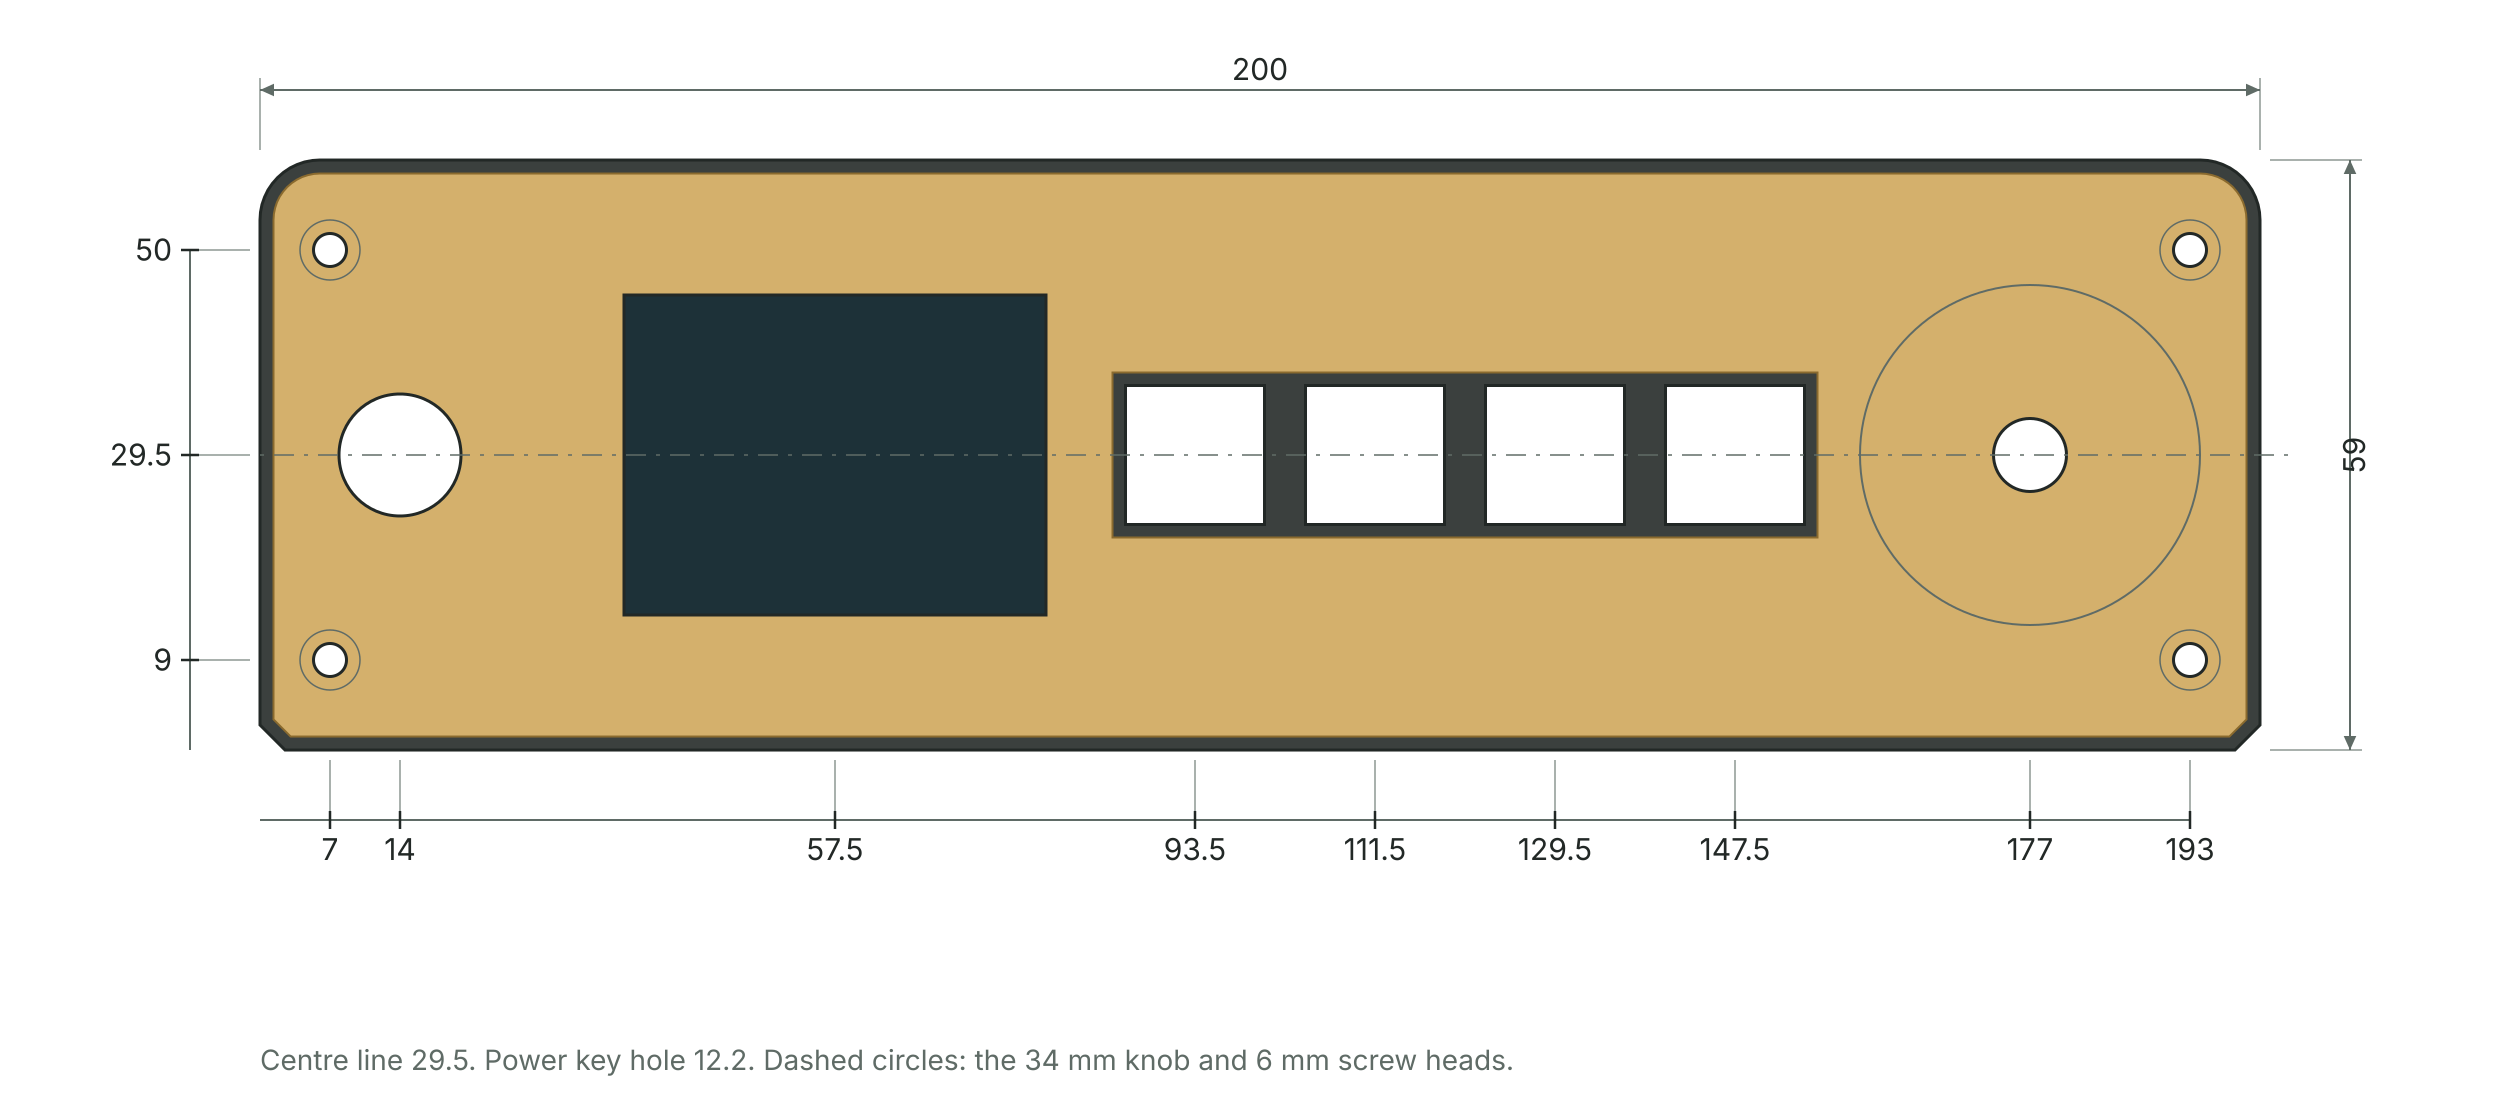
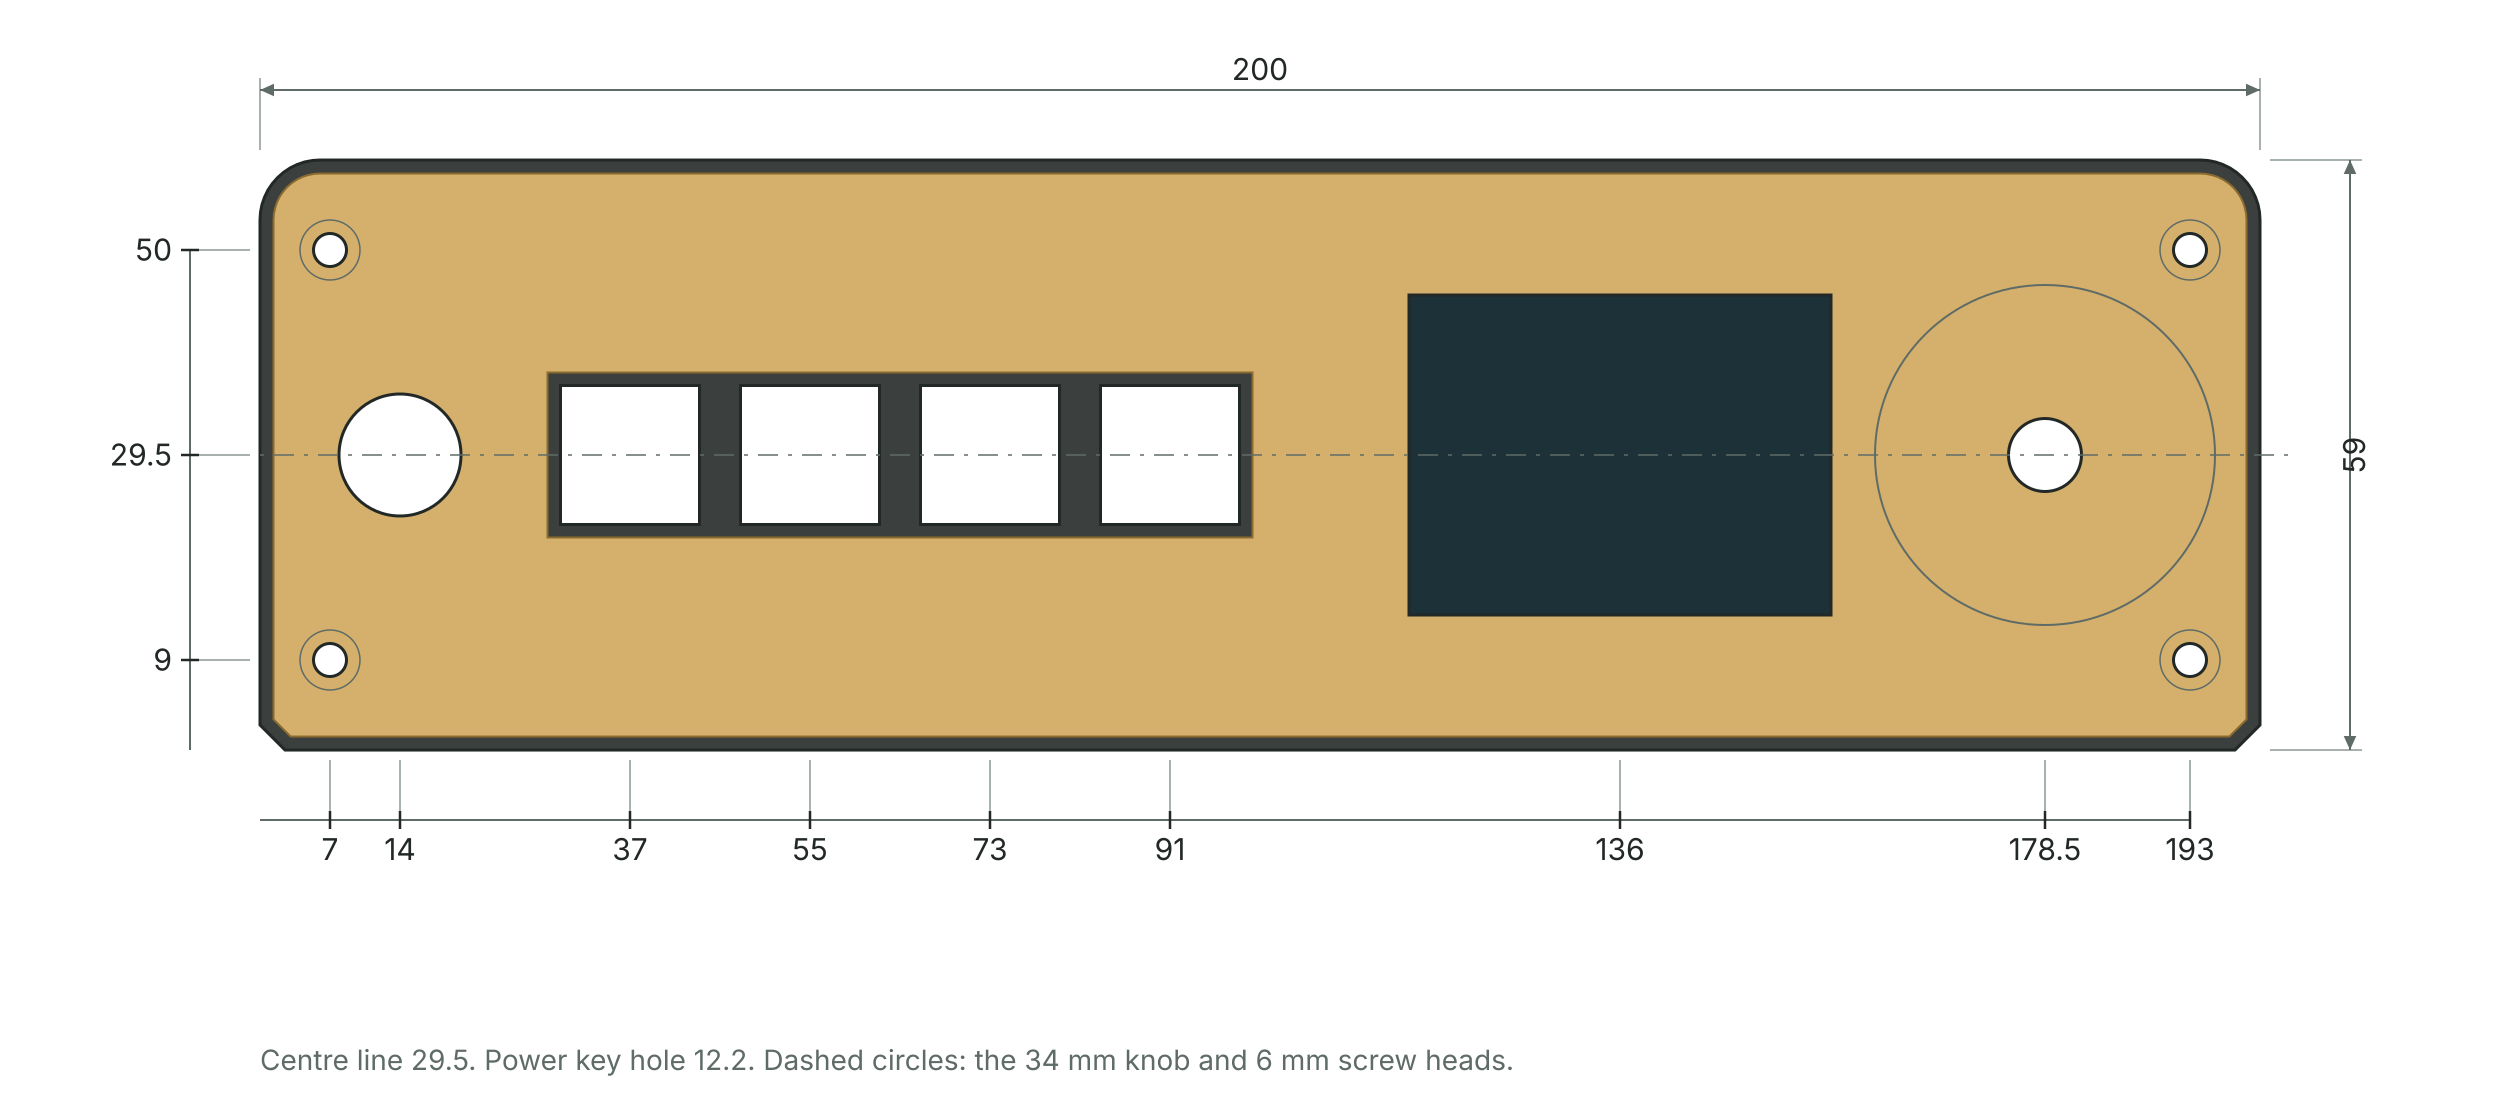
<svg xmlns="http://www.w3.org/2000/svg" width="250mm" height="111mm" viewBox="0 0 250 111">
  <rect width="250" height="111" fill="#ffffff" />
  <polygon points="28.5,75 223.5,75 226,72.5 226,22 225.95,21.22 225.8,20.45 225.54,19.7 225.2,19 224.76,18.35 224.24,17.76 223.65,17.24 223,16.8 222.3,16.46 221.55,16.2 220.78,16.05 220,16 32,16 31.22,16.05 30.45,16.2 29.7,16.46 29,16.8 28.35,17.24 27.76,17.76 27.24,18.35 26.8,19 26.46,19.7 26.2,20.45 26.05,21.22 26,22 26,72.5" fill="#3b403e" stroke="#222826" stroke-width="0.3" />
  <polygon points="29.06,73.65 222.94,73.65 224.65,71.94 224.65,22 224.61,21.39 224.49,20.8 224.3,20.22 224.03,19.67 223.69,19.17 223.29,18.71 222.83,18.31 222.32,17.97 221.78,17.7 221.2,17.51 220.61,17.39 220,17.35 32,17.35 31.39,17.39 30.8,17.51 30.22,17.7 29.68,17.97 29.17,18.31 28.71,18.71 28.31,19.17 27.97,19.67 27.7,20.22 27.51,20.8 27.39,21.39 27.35,22 27.35,71.94" fill="#d4b06c" stroke="#8a6a2e" stroke-width="0.2" />
-   <rect x="111.25" y="37.25" width="70.5" height="16.5" rx="0" fill="#3b403e" stroke="#8a6a2e" stroke-width="0.2" />
-   <rect x="62.4" y="29.5" width="42.2" height="32" rx="0" fill="#1d3138" stroke="#222826" stroke-width="0.3" />
-   <rect x="112.55" y="38.55" width="13.9" height="13.9" rx="0" fill="#ffffff" stroke="#222826" stroke-width="0.3" />
-   <rect x="130.55" y="38.55" width="13.9" height="13.9" rx="0" fill="#ffffff" stroke="#222826" stroke-width="0.3" />
-   <rect x="148.55" y="38.55" width="13.9" height="13.9" rx="0" fill="#ffffff" stroke="#222826" stroke-width="0.3" />
-   <rect x="166.55" y="38.55" width="13.9" height="13.9" rx="0" fill="#ffffff" stroke="#222826" stroke-width="0.3" />
-   <circle cx="203" cy="45.5" r="3.65" fill="#ffffff" stroke="#222826" stroke-width="0.3" />
-   <circle cx="203" cy="45.5" r="17" fill="none" stroke="#5f6b66" stroke-width="0.2" />
+   <rect x="54.75" y="37.25" width="70.5" height="16.5" rx="0" fill="#3b403e" stroke="#8a6a2e" stroke-width="0.2" />
+   <rect x="140.9" y="29.5" width="42.2" height="32" rx="0" fill="#1d3138" stroke="#222826" stroke-width="0.3" />
+   <rect x="56.05" y="38.55" width="13.9" height="13.9" rx="0" fill="#ffffff" stroke="#222826" stroke-width="0.3" />
+   <rect x="74.05" y="38.55" width="13.9" height="13.9" rx="0" fill="#ffffff" stroke="#222826" stroke-width="0.3" />
+   <rect x="92.05" y="38.55" width="13.9" height="13.9" rx="0" fill="#ffffff" stroke="#222826" stroke-width="0.3" />
+   <rect x="110.05" y="38.55" width="13.9" height="13.9" rx="0" fill="#ffffff" stroke="#222826" stroke-width="0.3" />
+   <circle cx="204.5" cy="45.5" r="3.65" fill="#ffffff" stroke="#222826" stroke-width="0.3" />
+   <circle cx="204.5" cy="45.5" r="17" fill="none" stroke="#5f6b66" stroke-width="0.2" />
  <circle cx="40" cy="45.5" r="6.1" fill="#ffffff" stroke="#222826" stroke-width="0.3" />
  <circle cx="33" cy="66" r="1.65" fill="#ffffff" stroke="#222826" stroke-width="0.3" />
  <circle cx="33" cy="66" r="3" fill="none" stroke="#5f6b66" stroke-width="0.15" />
  <circle cx="33" cy="25" r="1.65" fill="#ffffff" stroke="#222826" stroke-width="0.3" />
  <circle cx="33" cy="25" r="3" fill="none" stroke="#5f6b66" stroke-width="0.15" />
  <circle cx="219" cy="66" r="1.65" fill="#ffffff" stroke="#222826" stroke-width="0.3" />
  <circle cx="219" cy="66" r="3" fill="none" stroke="#5f6b66" stroke-width="0.15" />
  <circle cx="219" cy="25" r="1.65" fill="#ffffff" stroke="#222826" stroke-width="0.3" />
  <circle cx="219" cy="25" r="3" fill="none" stroke="#5f6b66" stroke-width="0.15" />
  <line x1="23" y1="45.5" x2="229" y2="45.5" stroke="#5f6b66" stroke-width="0.15" stroke-dasharray="2 1 0.4 1" />
  <line x1="26" y1="15" x2="26" y2="7.8" stroke="#a9b1ad" stroke-width="0.2" />
  <line x1="226" y1="15" x2="226" y2="7.8" stroke="#a9b1ad" stroke-width="0.2" />
  <line x1="26" y1="9" x2="226" y2="9" stroke="#5f6b66" stroke-width="0.2" />
  <polygon points="26,9 27.4,9.63 27.4,8.37" fill="#5f6b66" />
  <polygon points="226,9 224.6,8.37 224.6,9.63" fill="#5f6b66" />
  <text x="126" y="8" font-size="3" text-anchor="middle" fill="#222826" font-weight="400" style="font-family:system-ui,-apple-system,'Segoe UI',sans-serif">200</text>
  <line x1="227" y1="75" x2="236.2" y2="75" stroke="#a9b1ad" stroke-width="0.2" />
  <line x1="227" y1="16" x2="236.2" y2="16" stroke="#a9b1ad" stroke-width="0.2" />
  <line x1="235" y1="75" x2="235" y2="16" stroke="#5f6b66" stroke-width="0.2" />
  <polygon points="235,75 235.63,73.6 234.37,73.6" fill="#5f6b66" />
  <polygon points="235,16 234.37,17.4 235.63,17.4" fill="#5f6b66" />
  <text x="236.5" y="45.5" font-size="3" text-anchor="middle" fill="#222826" style="font-family:system-ui,-apple-system,'Segoe UI',sans-serif" transform="rotate(-90 236.5 45.5)">59</text>
  <line x1="26" y1="82" x2="219" y2="82" stroke="#5f6b66" stroke-width="0.2" />
  <line x1="33" y1="76" x2="33" y2="82" stroke="#a9b1ad" stroke-width="0.2" />
  <line x1="33" y1="81.1" x2="33" y2="82.9" stroke="#222826" stroke-width="0.25" />
  <text x="33" y="86" font-size="3" text-anchor="middle" fill="#222826" font-weight="400" style="font-family:system-ui,-apple-system,'Segoe UI',sans-serif">7</text>
  <line x1="40" y1="76" x2="40" y2="82" stroke="#a9b1ad" stroke-width="0.2" />
  <line x1="40" y1="81.1" x2="40" y2="82.9" stroke="#222826" stroke-width="0.25" />
  <text x="40" y="86" font-size="3" text-anchor="middle" fill="#222826" font-weight="400" style="font-family:system-ui,-apple-system,'Segoe UI',sans-serif">14</text>
-   <line x1="83.5" y1="76" x2="83.5" y2="82" stroke="#a9b1ad" stroke-width="0.2" />
-   <line x1="83.5" y1="81.1" x2="83.5" y2="82.9" stroke="#222826" stroke-width="0.25" />
-   <text x="83.5" y="86" font-size="3" text-anchor="middle" fill="#222826" font-weight="400" style="font-family:system-ui,-apple-system,'Segoe UI',sans-serif">57.5</text>
-   <line x1="119.5" y1="76" x2="119.5" y2="82" stroke="#a9b1ad" stroke-width="0.2" />
-   <line x1="119.5" y1="81.1" x2="119.5" y2="82.9" stroke="#222826" stroke-width="0.25" />
-   <text x="119.5" y="86" font-size="3" text-anchor="middle" fill="#222826" font-weight="400" style="font-family:system-ui,-apple-system,'Segoe UI',sans-serif">93.5</text>
-   <line x1="137.5" y1="76" x2="137.5" y2="82" stroke="#a9b1ad" stroke-width="0.2" />
-   <line x1="137.5" y1="81.1" x2="137.5" y2="82.9" stroke="#222826" stroke-width="0.25" />
-   <text x="137.5" y="86" font-size="3" text-anchor="middle" fill="#222826" font-weight="400" style="font-family:system-ui,-apple-system,'Segoe UI',sans-serif">111.5</text>
-   <line x1="155.5" y1="76" x2="155.5" y2="82" stroke="#a9b1ad" stroke-width="0.2" />
-   <line x1="155.5" y1="81.1" x2="155.5" y2="82.9" stroke="#222826" stroke-width="0.25" />
-   <text x="155.5" y="86" font-size="3" text-anchor="middle" fill="#222826" font-weight="400" style="font-family:system-ui,-apple-system,'Segoe UI',sans-serif">129.5</text>
-   <line x1="173.5" y1="76" x2="173.5" y2="82" stroke="#a9b1ad" stroke-width="0.2" />
-   <line x1="173.5" y1="81.1" x2="173.5" y2="82.9" stroke="#222826" stroke-width="0.25" />
-   <text x="173.5" y="86" font-size="3" text-anchor="middle" fill="#222826" font-weight="400" style="font-family:system-ui,-apple-system,'Segoe UI',sans-serif">147.5</text>
-   <line x1="203" y1="76" x2="203" y2="82" stroke="#a9b1ad" stroke-width="0.2" />
-   <line x1="203" y1="81.1" x2="203" y2="82.9" stroke="#222826" stroke-width="0.25" />
-   <text x="203" y="86" font-size="3" text-anchor="middle" fill="#222826" font-weight="400" style="font-family:system-ui,-apple-system,'Segoe UI',sans-serif">177</text>
+   <line x1="63" y1="76" x2="63" y2="82" stroke="#a9b1ad" stroke-width="0.2" />
+   <line x1="63" y1="81.1" x2="63" y2="82.9" stroke="#222826" stroke-width="0.25" />
+   <text x="63" y="86" font-size="3" text-anchor="middle" fill="#222826" font-weight="400" style="font-family:system-ui,-apple-system,'Segoe UI',sans-serif">37</text>
+   <line x1="81" y1="76" x2="81" y2="82" stroke="#a9b1ad" stroke-width="0.2" />
+   <line x1="81" y1="81.1" x2="81" y2="82.9" stroke="#222826" stroke-width="0.25" />
+   <text x="81" y="86" font-size="3" text-anchor="middle" fill="#222826" font-weight="400" style="font-family:system-ui,-apple-system,'Segoe UI',sans-serif">55</text>
+   <line x1="99" y1="76" x2="99" y2="82" stroke="#a9b1ad" stroke-width="0.2" />
+   <line x1="99" y1="81.1" x2="99" y2="82.9" stroke="#222826" stroke-width="0.25" />
+   <text x="99" y="86" font-size="3" text-anchor="middle" fill="#222826" font-weight="400" style="font-family:system-ui,-apple-system,'Segoe UI',sans-serif">73</text>
+   <line x1="117" y1="76" x2="117" y2="82" stroke="#a9b1ad" stroke-width="0.2" />
+   <line x1="117" y1="81.1" x2="117" y2="82.9" stroke="#222826" stroke-width="0.25" />
+   <text x="117" y="86" font-size="3" text-anchor="middle" fill="#222826" font-weight="400" style="font-family:system-ui,-apple-system,'Segoe UI',sans-serif">91</text>
+   <line x1="162" y1="76" x2="162" y2="82" stroke="#a9b1ad" stroke-width="0.2" />
+   <line x1="162" y1="81.1" x2="162" y2="82.9" stroke="#222826" stroke-width="0.25" />
+   <text x="162" y="86" font-size="3" text-anchor="middle" fill="#222826" font-weight="400" style="font-family:system-ui,-apple-system,'Segoe UI',sans-serif">136</text>
+   <line x1="204.5" y1="76" x2="204.5" y2="82" stroke="#a9b1ad" stroke-width="0.2" />
+   <line x1="204.5" y1="81.1" x2="204.5" y2="82.9" stroke="#222826" stroke-width="0.25" />
+   <text x="204.5" y="86" font-size="3" text-anchor="middle" fill="#222826" font-weight="400" style="font-family:system-ui,-apple-system,'Segoe UI',sans-serif">178.5</text>
  <line x1="219" y1="76" x2="219" y2="82" stroke="#a9b1ad" stroke-width="0.2" />
  <line x1="219" y1="81.1" x2="219" y2="82.9" stroke="#222826" stroke-width="0.25" />
  <text x="219" y="86" font-size="3" text-anchor="middle" fill="#222826" font-weight="400" style="font-family:system-ui,-apple-system,'Segoe UI',sans-serif">193</text>
  <line x1="19" y1="75" x2="19" y2="25" stroke="#5f6b66" stroke-width="0.2" />
  <line x1="25" y1="66" x2="19" y2="66" stroke="#a9b1ad" stroke-width="0.2" />
  <line x1="18.1" y1="66" x2="19.9" y2="66" stroke="#222826" stroke-width="0.25" />
  <text x="17.2" y="67.05" font-size="3" text-anchor="end" fill="#222826" font-weight="400" style="font-family:system-ui,-apple-system,'Segoe UI',sans-serif">9</text>
  <line x1="25" y1="45.5" x2="19" y2="45.5" stroke="#a9b1ad" stroke-width="0.2" />
  <line x1="18.1" y1="45.5" x2="19.9" y2="45.5" stroke="#222826" stroke-width="0.25" />
  <text x="17.2" y="46.55" font-size="3" text-anchor="end" fill="#222826" font-weight="400" style="font-family:system-ui,-apple-system,'Segoe UI',sans-serif">29.5</text>
  <line x1="25" y1="25" x2="19" y2="25" stroke="#a9b1ad" stroke-width="0.2" />
  <line x1="18.1" y1="25" x2="19.9" y2="25" stroke="#222826" stroke-width="0.25" />
  <text x="17.2" y="26.05" font-size="3" text-anchor="end" fill="#222826" font-weight="400" style="font-family:system-ui,-apple-system,'Segoe UI',sans-serif">50</text>
  <text x="26" y="107" font-size="2.8" text-anchor="start" fill="#5f6b66" font-weight="400" style="font-family:system-ui,-apple-system,'Segoe UI',sans-serif">Centre line 29.5. Power key hole 12.2. Dashed circles: the 34 mm knob and 6 mm screw heads.</text>
</svg>
